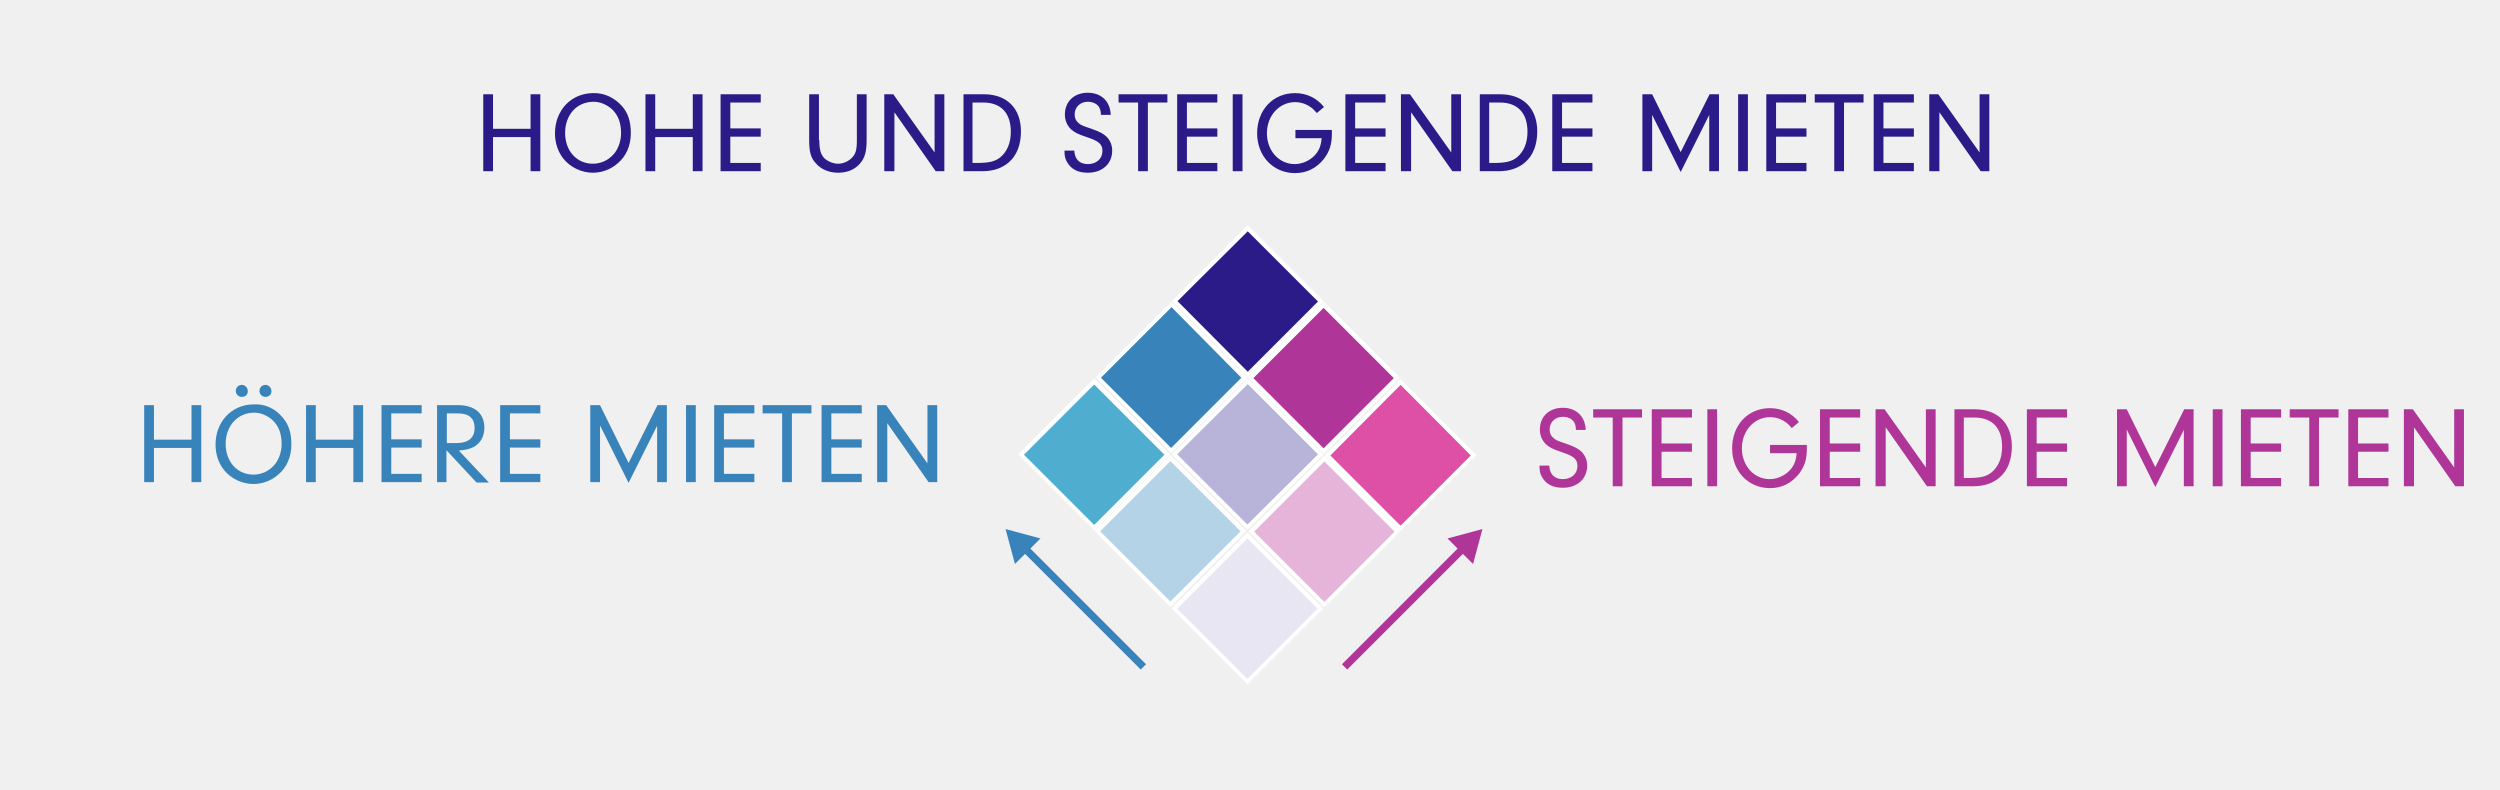
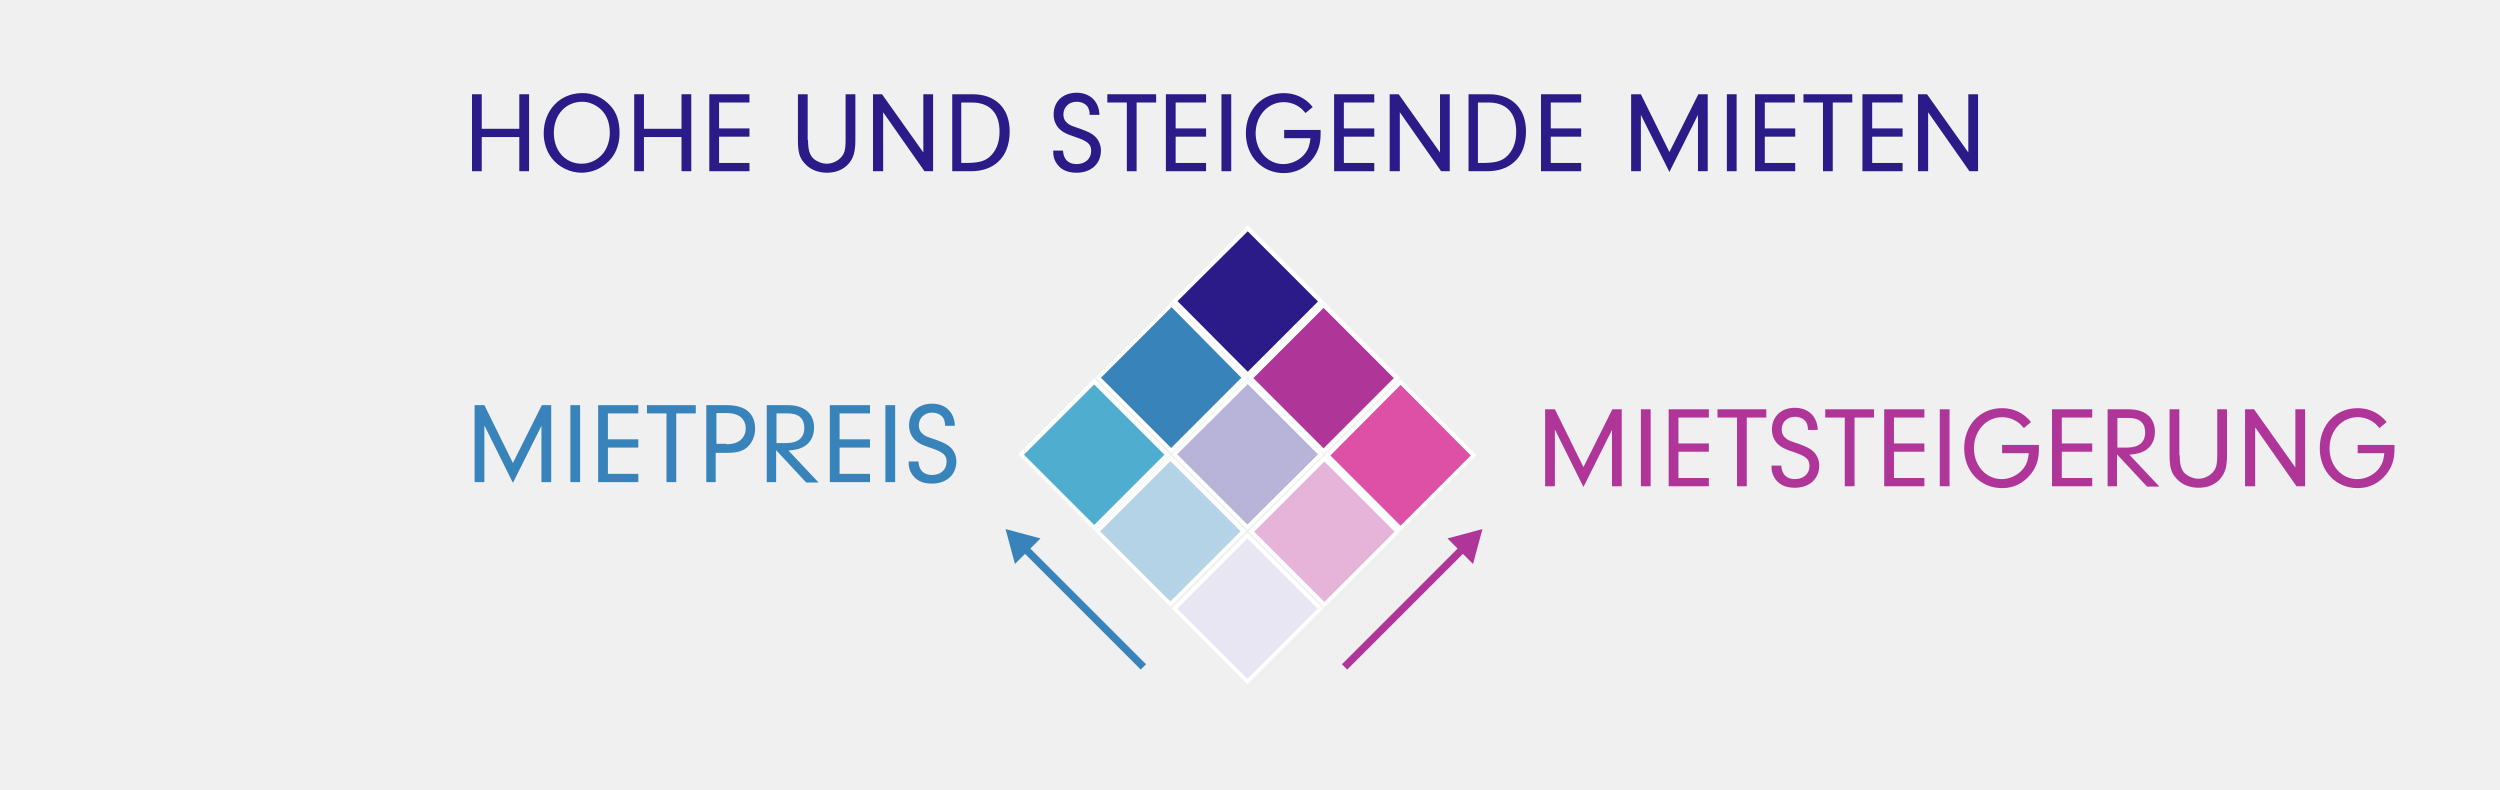
- <svg xmlns="http://www.w3.org/2000/svg" id="Layer_1" viewBox="0 0 665.8 210.3">
-   <style>.st0{fill:#4FADD0;} .st1{fill:#FFFFFF;} .st2{fill:#3983BB;} .st3{fill:#2A1B89;} .st4{fill:#B5D3E7;} .st5{fill:#B8B3D8;} .st6{fill:#B03598;} .st7{fill:#E8E6F2;} .st8{fill:#E5B4D8;} .st9{fill:#DE4FA6;} .st10{fill:none;} .st11{enable-background:new ;}</style>
-   <path class="st0" d="M271.984 121.052l19.445-19.445 19.444 19.445-19.445 19.445z" />
-   <path class="st1" d="M291.4 141.2L271.2 121l20.2-20.2 20.2 20.2-20.2 20.2zm-18.7-20.1l18.7 18.7 18.7-18.7-18.7-18.7-18.7 18.7z" />
-   <path class="st2" d="M292.483 100.562l19.446-19.445 19.444 19.445-19.445 19.445z" />
-   <path class="st1" d="M312 120.7l-20.2-20.2L312 80.4l20.2 20.2-20.2 20.1zm-18.8-20.1l18.7 18.7 18.7-18.7L312 81.8l-18.8 18.8z" />
-   <path class="st3" d="M312.925 80.235L332.37 60.79l19.445 19.445L332.37 99.68z" />
-   <path class="st1" d="M332.3 100.4l-20.2-20.2L332.3 60l20.2 20.2-20.2 20.2zm-18.7-20.2L332.3 99 351 80.3l-18.7-18.7-18.7 18.6z" />
-   <path class="st4" d="M292.284 141.44l19.445-19.446 19.444 19.445-19.445 19.445z" />
-   <path class="st1" d="M311.7 161.6l-20.2-20.2 20.2-20.2 20.2 20.2-20.2 20.2zM293 141.5l18.7 18.7 18.7-18.7-18.7-18.7-18.7 18.7z" />
-   <path class="st5" d="M312.783 120.95l19.446-19.446 19.444 19.445-19.445 19.445z" />
-   <path class="st1" d="M332.2 141.1L312.1 121l20.2-20.2 20.2 20.2-20.3 20.1zM313.5 121l18.7 18.7L351 121l-18.7-18.7-18.8 18.7z" />
+ <svg xmlns="http://www.w3.org/2000/svg" version="1.1" id="Layer_1" x="0px" y="0px" viewBox="0 0 665.8 210.3" style="enable-background:new 0 0 665.8 210.3;" xml:space="preserve">
+   <style type="text/css">
+ 	.st0{fill:#4FADD0;}
+ 	.st1{fill:#FFFFFF;}
+ 	.st2{fill:#3983BB;}
+ 	.st3{fill:#2A1B89;}
+ 	.st4{fill:#B5D3E7;}
+ 	.st5{fill:#B8B3D8;}
+ 	.st6{fill:#B03598;}
+ 	.st7{fill:#E8E6F2;}
+ 	.st8{fill:#E5B4D8;}
+ 	.st9{fill:#DE4FA6;}
+ 	.st10{fill:none;}
+ 	.st11{enable-background:new    ;}
+ </style>
  <g>
-     <path class="st6" d="M333.083 100.664l19.445-19.445 19.446 19.444-19.446 19.445z" />
-     <path class="st1" d="M352.6 120.8l-20.2-20.2 20.2-20.2 20.2 20.2-20.2 20.2zm-18.8-20.1l18.7 18.7 18.7-18.7L352.5 82l-18.7 18.7z" />
-   </g>
-   <g>
-     <path class="st7" d="M312.788 162.027l19.445-19.445 19.446 19.445-19.447 19.445z" />
-     <path class="st1" d="M332.2 182.2L312 162l20.2-20.2 20.2 20.2-20.2 20.2zm-18.7-20.1l18.7 18.7 18.7-18.7-18.7-18.7-18.7 18.7z" />
-   </g>
-   <g>
-     <path class="st8" d="M333.288 141.537l19.445-19.445 19.445 19.445-19.445 19.445z" />
-     <path class="st1" d="M352.7 161.7l-20.2-20.2 20.2-20.2 20.2 20.2-20.2 20.2zM334 141.6l18.7 18.7 18.7-18.7-18.7-18.7-18.7 18.7z" />
-   </g>
-   <g>
-     <path class="st9" d="M353.588 121.252l19.445-19.446 19.445 19.446-19.445 19.445z" />
-     <path class="st1" d="M373 141.4l-20.2-20.2L373 101l20.2 20.2-20.2 20.2zm-18.7-20.1L373 140l18.7-18.7-18.7-18.8-18.7 18.8z" />
-   </g>
-   <g>
-     <path class="st10" d="M26.5 102.8h229v34h-229z" />
-   </g>
-   <g class="st11">
-     <path class="st2" d="M41 128.4h-2.6v-20.5H41v9.2h10v-9.2h2.6v20.5H51v-9.1H41v9.1zM75.2 111.1c1.7 1.9 2.4 4.2 2.4 7.3 0 3.2-1.2 6.1-3.5 8-1.8 1.6-4.2 2.5-6.6 2.5-3 0-6-1.4-7.9-3.8-1.4-1.8-2.2-4.1-2.2-6.7 0-6.1 4.3-10.7 10.2-10.7 2.9-.2 5.7 1.1 7.6 3.4zm-15.1 7.1c0 4.8 3.1 8.2 7.4 8.2 2.1 0 4.1-.9 5.5-2.5 1.2-1.3 2-3.5 2-5.6 0-2.7-.7-4.7-2.3-6.3-1.4-1.3-3.2-2.1-5-2.1-4.4 0-7.6 3.5-7.6 8.3zm5.9-14c0 .9-.7 1.5-1.6 1.5-.9 0-1.6-.7-1.6-1.6s.7-1.6 1.6-1.6 1.6.8 1.6 1.7zm6.3 0c0 .9-.7 1.5-1.6 1.5-.9 0-1.6-.7-1.6-1.6s.7-1.6 1.6-1.6 1.6.8 1.6 1.7zM84.1 128.4h-2.6v-20.5h2.6v9.2h10v-9.2h2.6v20.5h-2.6v-9.1h-10v9.1zM104.2 117h8.1v2.2h-8.1v7h8.1v2.2h-10.7v-20.5h10.7v2.2h-8.1v6.9zM119 128.4h-2.6v-20.5h5.6c4.4 0 7 2.2 7 6 0 2.3-1 4.2-3 5.2-1 .5-1.9.7-3.8.9l8 8.5h-3.3l-8-8.6v8.5zm2.6-10.4c3.1 0 4.8-1.4 4.8-4s-1.5-3.9-4.4-3.9h-3v7.9h2.6zM135.8 117h8.1v2.2h-8.1v7h8.1v2.2h-10.7v-20.5h10.7v2.2h-8.1v6.9zM159.8 128.4h-2.6v-20.5h2.6l7.6 15.4 7.7-15.4h2.5v20.5H175v-15l-7.6 15.2-7.6-15.3v15.1zM185.3 128.4h-2.6v-20.5h2.6v20.5zM192.8 117h8.1v2.2h-8.1v7h8.1v2.2h-10.7v-20.5h10.7v2.2h-8.1v6.9zM210.9 128.4h-2.6v-18.3h-5.2v-2.2h13v2.2h-5.2v18.3zM221.4 117h8.1v2.2h-8.1v7h8.1v2.2h-10.7v-20.5h10.7v2.2h-8.1v6.9zM236.2 128.4h-2.6v-20.5h2.4l11 15.5v-15.5h2.6v20.5h-2.3l-11-15.7v15.7z" />
-   </g>
-   <g>
-     <path class="st10" d="M409.4 103.9h259.5v34H409.4z" />
-   </g>
-   <g class="st11">
-     <path class="st6" d="M412.6 124c.1 2.3 1.4 3.6 3.6 3.6 2.3 0 3.9-1.4 3.9-3.5 0-1.8-.9-2.6-4.2-3.7-2.4-.8-3.2-1.2-4.2-2.1-1-1-1.6-2.3-1.6-3.9 0-3.5 2.5-5.8 6.1-5.8 3.6 0 6 2.3 6.1 5.9h-2.6c0-1-.2-1.5-.5-2.1-.6-.9-1.7-1.4-3-1.4-2 0-3.5 1.4-3.5 3.4 0 1 .4 1.8 1.2 2.4.6.5 1.2.7 3.3 1.4 2.2.8 3.2 1.3 4.1 2.2.9 1 1.4 2.2 1.4 3.6 0 3.5-2.6 5.9-6.5 5.9-2.6 0-4.4-.9-5.5-2.8-.5-.8-.7-1.7-.7-2.7v-.4h2.6zM432.1 129.5h-2.6v-18.3h-5.2V109h13v2.2h-5.2v18.3zM442.5 118.1h8.1v2.2h-8.1v7h8.1v2.2h-10.7V109h10.7v2.2h-8.1v6.9zM457.3 129.5h-2.6V109h2.6v20.5zM481.2 118.4v1.2c0 2.7-.6 4.6-2.1 6.6-2 2.5-4.6 3.8-7.7 3.8-5.8 0-10.1-4.5-10.1-10.6 0-6.2 4.2-10.7 10.1-10.7 3.1 0 5.8 1.3 7.7 3.7l-1.9 1.6c-.8-.9-1.2-1.3-1.7-1.6-1.1-.8-2.6-1.3-4.1-1.3-4.2 0-7.5 3.6-7.5 8.3 0 4.6 3.2 8.2 7.4 8.2 2.3 0 4.6-1.2 5.9-3 .8-1.1 1.1-2.1 1.3-3.9h-7.1v-2.2h9.8zM487.3 118.1h8.1v2.2h-8.1v7h8.1v2.2h-10.7V109h10.7v2.2h-8.1v6.9zM502.1 129.5h-2.6V109h2.4l11 15.5V109h2.6v20.5h-2.3l-11-15.7v15.7zM520.5 109h5.4c6.2 0 9.9 3.8 9.9 9.9 0 3.5-1.1 6.4-3.2 8.2-1.8 1.6-4.2 2.4-7.1 2.4h-5V109zm2.6 18.3h.9c3.5 0 5-.4 6.4-1.5 1.8-1.5 2.8-3.8 2.8-6.8 0-5-2.6-7.8-7.4-7.8H523v16.1zM542.4 118.1h8.1v2.2h-8.1v7h8.1v2.2h-10.7V109h10.7v2.2h-8.1v6.9zM566.4 129.5h-2.6V109h2.6l7.6 15.4 7.7-15.4h2.5v20.5h-2.6v-15l-7.6 15.2-7.6-15.3v15.1zM591.9 129.5h-2.6V109h2.6v20.5zM599.4 118.1h8.1v2.2h-8.1v7h8.1v2.2h-10.7V109h10.7v2.2h-8.1v6.9zM617.6 129.5H615v-18.3h-5.2V109h13v2.2h-5.2v18.3zM628 118.1h8.1v2.2H628v7h8.1v2.2h-10.7V109h10.7v2.2H628v6.9zM642.8 129.5h-2.6V109h2.4l11 15.5V109h2.6v20.5h-2.3l-11-15.7v15.7z" />
-   </g>
-   <g>
-     <path class="st10" d="M86.2 19.9h493.2v34H86.2z" />
-   </g>
-   <g class="st11">
-     <path class="st3" d="M131.3 45.6h-2.6V25.1h2.6v9.2h10v-9.2h2.6v20.5h-2.6v-9.1h-10v9.1zM165.6 28.2c1.7 1.9 2.4 4.2 2.4 7.3 0 3.2-1.2 6.1-3.5 8-1.8 1.6-4.2 2.5-6.6 2.5-3 0-6-1.4-7.9-3.8-1.4-1.8-2.2-4.1-2.2-6.7 0-6.1 4.3-10.7 10.2-10.7 2.9-.1 5.6 1.2 7.6 3.4zm-15.1 7.2c0 4.8 3.1 8.2 7.4 8.2 2.1 0 4.1-.9 5.5-2.5 1.2-1.3 2-3.5 2-5.6 0-2.7-.7-4.7-2.3-6.3-1.4-1.3-3.2-2.1-5-2.1-4.5 0-7.6 3.5-7.6 8.3zM174.5 45.6h-2.6V25.1h2.6v9.2h10v-9.2h2.6v20.5h-2.6v-9.1h-10v9.1zM194.5 34.2h8.1v2.2h-8.1v7h8.1v2.2h-10.7V25.1h10.7v2.2h-8.1v6.9zM218.2 37.3c0 2.6.4 3.9 1.4 4.9.9.8 2.3 1.4 3.6 1.4s2.7-.6 3.6-1.5c1.1-1.1 1.4-2.1 1.4-4.9V25.1h2.6v12.2c0 3.1-.5 4.8-1.8 6.3-1.4 1.6-3.4 2.4-5.8 2.4s-4.6-.9-6-2.6c-1.3-1.4-1.7-3-1.7-6.2V25.1h2.6v12.2zM238.1 45.6h-2.6V25.1h2.4l11 15.5V25.1h2.6v20.5h-2.3l-11-15.7v15.7zM256.6 25.1h5.4c6.2 0 9.9 3.8 9.9 9.9 0 3.5-1.1 6.4-3.2 8.2-1.8 1.6-4.2 2.4-7.1 2.4h-5V25.1zm2.5 18.3h.9c3.5 0 5-.4 6.4-1.5 1.8-1.5 2.8-3.8 2.8-6.8 0-5-2.6-7.8-7.4-7.8H259v16.1zM286.1 40.1c.1 2.3 1.4 3.6 3.6 3.6 2.3 0 3.9-1.4 3.9-3.5 0-1.8-.9-2.6-4.2-3.7-2.4-.8-3.2-1.2-4.2-2.1-1-1-1.6-2.3-1.6-3.9 0-3.5 2.5-5.8 6.1-5.8 3.6 0 6 2.3 6.1 5.9h-2.6c0-1-.2-1.5-.5-2.1-.6-.9-1.7-1.4-3-1.4-2 0-3.5 1.4-3.5 3.4 0 1 .4 1.8 1.2 2.4.6.5 1.2.7 3.3 1.4 2.2.8 3.2 1.3 4.1 2.2.9 1 1.4 2.2 1.4 3.6 0 3.5-2.6 5.9-6.5 5.9-2.6 0-4.4-.9-5.5-2.8-.5-.8-.7-1.7-.7-2.7v-.4h2.6zM305.7 45.6h-2.6V27.3h-5.2v-2.2h13v2.2h-5.2v18.3zM316.1 34.2h8.1v2.2h-8.1v7h8.1v2.2h-10.7V25.1h10.7v2.2h-8.1v6.9zM330.9 45.6h-2.6V25.1h2.6v20.5zM354.7 34.5v1.2c0 2.7-.6 4.6-2.1 6.6-2 2.5-4.6 3.8-7.7 3.8-5.8 0-10.1-4.5-10.1-10.6 0-6.2 4.2-10.7 10.1-10.7 3.1 0 5.8 1.3 7.7 3.7l-1.9 1.6c-.8-.9-1.2-1.3-1.7-1.6-1.1-.8-2.6-1.3-4.1-1.3-4.2 0-7.5 3.6-7.5 8.3 0 4.6 3.2 8.2 7.4 8.2 2.3 0 4.6-1.2 5.9-3 .8-1.1 1.1-2.1 1.3-3.9h-7v-2.2h9.7zM360.9 34.2h8.1v2.2h-8.1v7h8.1v2.2h-10.7V25.1H369v2.2h-8.1v6.9zM375.7 45.6h-2.6V25.1h2.4l11 15.5V25.1h2.6v20.5h-2.3l-11-15.7v15.7zM394.1 25.1h5.4c6.2 0 9.9 3.8 9.9 9.9 0 3.5-1.1 6.4-3.2 8.2-1.8 1.6-4.2 2.4-7.1 2.4h-5V25.1zm2.6 18.3h.9c3.5 0 5-.4 6.4-1.5 1.8-1.5 2.8-3.8 2.8-6.8 0-5-2.6-7.8-7.4-7.8h-2.8v16.1zM416 34.2h8.1v2.2H416v7h8.1v2.2h-10.7V25.1h10.7v2.2H416v6.9zM440 45.6h-2.6V25.1h2.6l7.6 15.4 7.7-15.4h2.5v20.5h-2.6v-15l-7.6 15.2-7.6-15.2v15zM465.5 45.6h-2.6V25.1h2.6v20.5zM473 34.2h8.1v2.2H473v7h8.1v2.2h-10.7V25.1H481v2.2h-8v6.9zM491.1 45.6h-2.6V27.3h-5.2v-2.2h13v2.2h-5.2v18.3zM501.6 34.2h8.1v2.2h-8.1v7h8.1v2.2H499V25.1h10.7v2.2h-8.1v6.9zM516.4 45.6h-2.6V25.1h2.4l11 15.5V25.1h2.6v20.5h-2.3l-11-15.7v15.7z" />
-   </g>
-   <g>
-     <path class="st10" d="M358.1 177.6l36.7-36.7" />
-     <path class="st6" d="M357.38 176.904l31.82-31.82 1.413 1.415-31.82 31.818z" />
-     <path class="st6" d="M392.3 150.2l2.5-9.3-9.3 2.5z" />
-   </g>
-   <g>
-     <path class="st2" d="M271.98 146.498l1.415-1.414 31.82 31.82-1.415 1.414z" />
-     <path class="st2" d="M277.1 143.4l-9.3-2.5 2.5 9.3z" />
+     <g>
+       <g>
+         <rect x="277.7" y="107.3" transform="matrix(0.7071 -0.7071 0.7071 0.7071 -0.2499 241.5417)" class="st0" width="27.5" height="27.5" />
+         <path class="st1" d="M291.4,141.2l-20.2-20.2l20.2-20.2l20.2,20.2L291.4,141.2z M272.7,121.1l18.7,18.7l18.7-18.7l-18.7-18.7     L272.7,121.1z" />
+       </g>
+       <g>
+         <rect x="298.2" y="86.8" transform="matrix(0.7071 -0.7071 0.7071 0.7071 20.2499 250.0427)" class="st2" width="27.5" height="27.5" />
+         <path class="st1" d="M312,120.7l-20.2-20.2L312,80.4l20.2,20.2L312,120.7z M293.2,100.6l18.7,18.7l18.7-18.7L312,81.8     L293.2,100.6z" />
+       </g>
+       <g>
+         <rect x="318.6" y="66.5" transform="matrix(0.7071 -0.7071 0.7071 0.7071 40.6204 258.4949)" class="st3" width="27.5" height="27.5" />
+         <path class="st1" d="M332.3,100.4l-20.2-20.2l20.2-20.2l20.2,20.2L332.3,100.4z M313.6,80.2L332.3,99l18.7-18.7l-18.7-18.7     L313.6,80.2z" />
+       </g>
+       <g>
+         <rect x="298" y="127.7" transform="matrix(0.7071 -0.7071 0.7071 0.7071 -8.7289 261.8585)" class="st4" width="27.5" height="27.5" />
+         <path class="st1" d="M311.7,161.6l-20.2-20.2l20.2-20.2l20.2,20.2L311.7,161.6z M293,141.5l18.7,18.7l18.7-18.7l-18.7-18.7     L293,141.5z" />
+       </g>
+       <g>
+         <rect x="318.5" y="107.2" transform="matrix(0.7071 -0.7071 0.7071 0.7071 11.7709 270.3596)" class="st5" width="27.5" height="27.5" />
+         <path class="st1" d="M332.2,141.1L312.1,121l20.2-20.2l20.2,20.2L332.2,141.1z M313.5,121l18.7,18.7L351,121l-18.7-18.7     L313.5,121z" />
+       </g>
+       <g>
+         <rect x="338.8" y="86.9" transform="matrix(0.7071 -0.7071 0.7071 0.7071 32.0707 278.7824)" class="st6" width="27.5" height="27.5" />
+         <path class="st1" d="M352.6,120.8l-20.2-20.2l20.2-20.2l20.2,20.2L352.6,120.8z M333.8,100.7l18.7,18.7l18.7-18.7l-18.7-18.7     L333.8,100.7z" />
+       </g>
+       <g>
+         <rect x="318.5" y="148.3" transform="matrix(0.7071 -0.7071 0.7071 0.7071 -17.2861 282.3753)" class="st7" width="27.5" height="27.5" />
+         <path class="st1" d="M332.2,182.2l-20.2-20.2l20.2-20.2l20.2,20.2L332.2,182.2z M313.5,162.1l18.7,18.7l18.7-18.7l-18.7-18.7     L313.5,162.1z" />
+       </g>
+       <g>
+         <rect x="339" y="127.8" transform="matrix(0.7071 -0.7071 0.7071 0.7071 3.2137 290.8764)" class="st8" width="27.5" height="27.5" />
+         <path class="st1" d="M352.7,161.7l-20.2-20.2l20.2-20.2l20.2,20.2L352.7,161.7z M334,141.6l18.7,18.7l18.7-18.7l-18.7-18.7     L334,141.6z" />
+       </g>
+       <g>
+         <rect x="359.3" y="107.5" transform="matrix(0.7071 -0.7071 0.7071 0.7071 23.5135 299.2993)" class="st9" width="27.5" height="27.5" />
+         <path class="st1" d="M373,141.4l-20.2-20.2l20.2-20.2l20.2,20.2L373,141.4z M354.3,121.3L373,140l18.7-18.7L373,102.5     L354.3,121.3z" />
+       </g>
+     </g>
+     <g>
+       <rect x="26.5" y="102.8" class="st10" width="229" height="34" />
+     </g>
+     <g class="st11">
+       <path class="st2" d="M129,128.4h-2.6v-20.5h2.6l7.6,15.4l7.7-15.4h2.5v20.5h-2.6v-15l-7.6,15.2l-7.6-15.3V128.4z" />
+       <path class="st2" d="M154.5,128.4h-2.6v-20.5h2.6V128.4z" />
+       <path class="st2" d="M161.9,117h8.1v2.2h-8.1v7h8.1v2.2h-10.7v-20.5H170v2.2h-8.1V117z" />
+       <path class="st2" d="M180.1,128.4h-2.6v-18.3h-5.2v-2.2h13v2.2h-5.2V128.4z" />
+       <path class="st2" d="M190.7,128.4h-2.6v-20.5h5.5c4.9,0,7.5,2.2,7.5,6.3c0,2-0.8,3.8-2.2,5c-1.2,1-2.8,1.4-5.1,1.4h-3.2V128.4z     M193.4,118.3c1.1,0,1.8-0.1,2.6-0.4c1.6-0.6,2.6-2,2.6-3.8c0-1.8-1-3.2-2.6-3.7c-0.8-0.3-1.6-0.4-2.9-0.4h-2.3v8.2H193.4z" />
+       <path class="st2" d="M206.8,128.4h-2.6v-20.5h5.6c4.4,0,7,2.2,7,6c0,2.3-1,4.2-3,5.2c-1,0.5-1.9,0.7-3.8,0.9l8,8.5h-3.3l-8-8.6    V128.4z M209.4,118c3.1,0,4.8-1.4,4.8-4c0-2.6-1.5-3.9-4.4-3.9h-3v7.9H209.4z" />
+       <path class="st2" d="M223.6,117h8.1v2.2h-8.1v7h8.1v2.2H221v-20.5h10.7v2.2h-8.1V117z" />
+       <path class="st2" d="M238.4,128.4h-2.6v-20.5h2.6V128.4z" />
+       <path class="st2" d="M244.6,122.9c0.1,2.3,1.4,3.6,3.6,3.6c2.3,0,3.9-1.4,3.9-3.5c0-1.8-0.9-2.6-4.2-3.7c-2.4-0.8-3.2-1.2-4.2-2.1    c-1-1-1.6-2.3-1.6-3.9c0-3.5,2.5-5.8,6.1-5.8c3.6,0,6,2.3,6.1,5.9h-2.6c0-1-0.2-1.5-0.5-2.1c-0.6-0.9-1.7-1.4-3-1.4    c-2,0-3.5,1.4-3.5,3.4c0,1,0.4,1.8,1.2,2.4c0.6,0.5,1.2,0.7,3.3,1.4c2.2,0.8,3.2,1.3,4.1,2.2c0.9,1,1.4,2.2,1.4,3.6    c0,3.5-2.6,5.9-6.5,5.9c-2.6,0-4.4-0.9-5.5-2.8c-0.5-0.8-0.7-1.7-0.7-2.7v-0.4H244.6z" />
+     </g>
+     <g>
+       <rect x="409.4" y="103.9" class="st10" width="259.5" height="34" />
+     </g>
+     <g class="st11">
+       <path class="st6" d="M414.1,129.5h-2.6V109h2.6l7.6,15.4l7.7-15.4h2.5v20.5h-2.6v-15l-7.6,15.2l-7.6-15.3V129.5z" />
+       <path class="st6" d="M439.6,129.5H437V109h2.6V129.5z" />
+       <path class="st6" d="M447,118.1h8.1v2.2H447v7h8.1v2.2h-10.7V109h10.7v2.2H447V118.1z" />
+       <path class="st6" d="M465.2,129.5h-2.6v-18.3h-5.2V109h13v2.2h-5.2V129.5z" />
+       <path class="st6" d="M474.4,124c0.1,2.3,1.4,3.6,3.6,3.6c2.3,0,3.9-1.4,3.9-3.5c0-1.8-0.9-2.6-4.2-3.7c-2.4-0.8-3.2-1.2-4.2-2.1    c-1-1-1.6-2.3-1.6-3.9c0-3.5,2.5-5.8,6.1-5.8c3.6,0,6,2.3,6.1,5.9h-2.6c0-1-0.2-1.5-0.5-2.1c-0.6-0.9-1.7-1.4-3-1.4    c-2,0-3.5,1.4-3.5,3.4c0,1,0.4,1.8,1.2,2.4c0.6,0.5,1.2,0.7,3.3,1.4c2.2,0.8,3.2,1.3,4.1,2.2c0.9,1,1.4,2.2,1.4,3.6    c0,3.5-2.6,5.9-6.5,5.9c-2.6,0-4.4-0.9-5.5-2.8c-0.5-0.8-0.7-1.7-0.7-2.7V124H474.4z" />
+       <path class="st6" d="M493.9,129.5h-2.6v-18.3h-5.2V109h13v2.2h-5.2V129.5z" />
+       <path class="st6" d="M504.4,118.1h8.1v2.2h-8.1v7h8.1v2.2h-10.7V109h10.7v2.2h-8.1V118.1z" />
+       <path class="st6" d="M519.2,129.5h-2.6V109h2.6V129.5z" />
+       <path class="st6" d="M543,118.4c0,0.4,0,1,0,1.2c0,2.7-0.6,4.6-2.1,6.6c-2,2.5-4.6,3.8-7.7,3.8c-5.8,0-10.1-4.5-10.1-10.6    c0-6.2,4.2-10.7,10.1-10.7c3.1,0,5.8,1.3,7.7,3.7l-1.9,1.6c-0.8-0.9-1.2-1.3-1.7-1.6c-1.1-0.8-2.6-1.3-4.1-1.3    c-4.2,0-7.5,3.6-7.5,8.3c0,4.6,3.2,8.2,7.4,8.2c2.3,0,4.6-1.2,5.9-3c0.8-1.1,1.1-2.1,1.3-3.9h-7.1v-2.2H543z" />
+       <path class="st6" d="M549.1,118.1h8.1v2.2h-8.1v7h8.1v2.2h-10.7V109h10.7v2.2h-8.1V118.1z" />
+       <path class="st6" d="M563.9,129.5h-2.6V109h5.6c4.4,0,7,2.2,7,6c0,2.3-1,4.2-3,5.2c-1,0.5-1.9,0.7-3.8,0.9l8,8.5h-3.3l-8-8.6    V129.5z M566.5,119.2c3.1,0,4.8-1.4,4.8-4c0-2.6-1.5-3.9-4.4-3.9h-3v7.9H566.5z" />
+       <path class="st6" d="M580.5,121.2c0,2.6,0.4,3.9,1.4,4.9c0.9,0.8,2.3,1.4,3.6,1.4s2.7-0.6,3.6-1.5c1.1-1.1,1.4-2.1,1.4-4.9V109    h2.6v12.2c0,3.1-0.5,4.8-1.8,6.3c-1.4,1.6-3.4,2.4-5.8,2.4c-2.4,0-4.6-0.9-6-2.6c-1.3-1.4-1.7-3-1.7-6.2V109h2.6V121.2z" />
+       <path class="st6" d="M600.5,129.5h-2.6V109h2.4l11,15.5V109h2.6v20.5h-2.3l-11-15.7V129.5z" />
+       <path class="st6" d="M637.7,118.4c0,0.4,0,1,0,1.2c0,2.7-0.6,4.6-2.1,6.6c-2,2.5-4.6,3.8-7.7,3.8c-5.8,0-10.1-4.5-10.1-10.6    c0-6.2,4.2-10.7,10.1-10.7c3.1,0,5.8,1.3,7.7,3.7l-1.9,1.6c-0.8-0.9-1.2-1.3-1.7-1.6c-1.1-0.8-2.6-1.3-4.1-1.3    c-4.2,0-7.5,3.6-7.5,8.3c0,4.6,3.2,8.2,7.4,8.2c2.3,0,4.6-1.2,5.9-3c0.8-1.1,1.1-2.1,1.3-3.9h-7.1v-2.2H637.7z" />
+     </g>
+     <g>
+       <rect x="86.2" y="19.9" class="st10" width="493.2" height="34" />
+     </g>
+     <g class="st11">
+       <path class="st3" d="M128.3,45.6h-2.6V25.1h2.6v9.2h10v-9.2h2.6v20.5h-2.6v-9.1h-10V45.6z" />
+       <path class="st3" d="M162.6,28.2c1.7,1.9,2.4,4.2,2.4,7.3c0,3.2-1.2,6.1-3.5,8c-1.8,1.6-4.2,2.5-6.6,2.5c-3,0-6-1.4-7.9-3.8    c-1.4-1.8-2.2-4.1-2.2-6.7c0-6.1,4.3-10.7,10.2-10.7C157.9,24.7,160.6,26,162.6,28.2z M147.5,35.4c0,4.8,3.1,8.2,7.4,8.2    c2.1,0,4.1-0.9,5.5-2.5c1.2-1.3,2-3.5,2-5.6c0-2.7-0.7-4.7-2.3-6.3c-1.4-1.3-3.2-2.1-5-2.1C150.6,27.1,147.5,30.6,147.5,35.4z" />
+       <path class="st3" d="M171.5,45.6h-2.6V25.1h2.6v9.2h10v-9.2h2.6v20.5h-2.6v-9.1h-10V45.6z" />
+       <path class="st3" d="M191.5,34.2h8.1v2.2h-8.1v7h8.1v2.2h-10.7V25.1h10.7v2.2h-8.1V34.2z" />
+       <path class="st3" d="M215.2,37.3c0,2.6,0.4,3.9,1.4,4.9c0.9,0.8,2.3,1.4,3.6,1.4s2.7-0.6,3.6-1.5c1.1-1.1,1.4-2.1,1.4-4.9V25.1    h2.6v12.2c0,3.1-0.5,4.8-1.8,6.3c-1.4,1.6-3.4,2.4-5.8,2.4c-2.4,0-4.6-0.9-6-2.6c-1.3-1.4-1.7-3-1.7-6.2V25.1h2.6V37.3z" />
+       <path class="st3" d="M235.1,45.6h-2.6V25.1h2.4l11,15.5V25.1h2.6v20.5h-2.3l-11-15.7V45.6z" />
+       <path class="st3" d="M253.6,25.1h5.4c6.2,0,9.9,3.8,9.9,9.9c0,3.5-1.1,6.4-3.2,8.2c-1.8,1.6-4.2,2.4-7.1,2.4h-5V25.1z M256.1,43.4    h0.9c3.5,0,5-0.4,6.4-1.5c1.8-1.5,2.8-3.8,2.8-6.8c0-5-2.6-7.8-7.4-7.8h-2.8V43.4z" />
+       <path class="st3" d="M283.1,40.1c0.1,2.3,1.4,3.6,3.6,3.6c2.3,0,3.9-1.4,3.9-3.5c0-1.8-0.9-2.6-4.2-3.7c-2.4-0.8-3.2-1.2-4.2-2.1    c-1-1-1.6-2.3-1.6-3.9c0-3.5,2.5-5.8,6.1-5.8c3.6,0,6,2.3,6.1,5.9h-2.6c0-1-0.2-1.5-0.5-2.1c-0.6-0.9-1.7-1.4-3-1.4    c-2,0-3.5,1.4-3.5,3.4c0,1,0.4,1.8,1.2,2.4c0.6,0.5,1.2,0.7,3.3,1.4c2.2,0.8,3.2,1.3,4.1,2.2c0.9,1,1.4,2.2,1.4,3.6    c0,3.5-2.6,5.9-6.5,5.9c-2.6,0-4.4-0.9-5.5-2.8c-0.5-0.8-0.7-1.7-0.7-2.7v-0.4H283.1z" />
+       <path class="st3" d="M302.7,45.6h-2.6V27.3h-5.2v-2.2h13v2.2h-5.2V45.6z" />
+       <path class="st3" d="M313.1,34.2h8.1v2.2h-8.1v7h8.1v2.2h-10.7V25.1h10.7v2.2h-8.1V34.2z" />
+       <path class="st3" d="M327.9,45.6h-2.6V25.1h2.6V45.6z" />
+       <path class="st3" d="M351.7,34.5c0,0.4,0,1,0,1.2c0,2.7-0.6,4.6-2.1,6.6c-2,2.5-4.6,3.8-7.7,3.8c-5.8,0-10.1-4.5-10.1-10.6    c0-6.2,4.2-10.7,10.1-10.7c3.1,0,5.8,1.3,7.7,3.7l-1.9,1.6c-0.8-0.9-1.2-1.3-1.7-1.6c-1.1-0.8-2.6-1.3-4.1-1.3    c-4.2,0-7.5,3.6-7.5,8.3c0,4.6,3.2,8.2,7.4,8.2c2.3,0,4.6-1.2,5.9-3c0.8-1.1,1.1-2.1,1.3-3.9H342v-2.2H351.7z" />
+       <path class="st3" d="M357.9,34.2h8.1v2.2h-8.1v7h8.1v2.2h-10.7V25.1H366v2.2h-8.1V34.2z" />
+       <path class="st3" d="M372.7,45.6h-2.6V25.1h2.4l11,15.5V25.1h2.6v20.5h-2.3l-11-15.7V45.6z" />
+       <path class="st3" d="M391.1,25.1h5.4c6.2,0,9.9,3.8,9.9,9.9c0,3.5-1.1,6.4-3.2,8.2c-1.8,1.6-4.2,2.4-7.1,2.4h-5V25.1z M393.7,43.4    h0.9c3.5,0,5-0.4,6.4-1.5c1.8-1.5,2.8-3.8,2.8-6.8c0-5-2.6-7.8-7.4-7.8h-2.8V43.4z" />
+       <path class="st3" d="M413,34.2h8.1v2.2H413v7h8.1v2.2h-10.7V25.1h10.7v2.2H413V34.2z" />
+       <path class="st3" d="M437,45.6h-2.6V25.1h2.6l7.6,15.4l7.7-15.4h2.5v20.5h-2.6v-15l-7.6,15.2L437,30.6V45.6z" />
+       <path class="st3" d="M462.5,45.6h-2.6V25.1h2.6V45.6z" />
+       <path class="st3" d="M470,34.2h8.1v2.2H470v7h8.1v2.2h-10.7V25.1H478v2.2H470V34.2z" />
+       <path class="st3" d="M488.1,45.6h-2.6V27.3h-5.2v-2.2h13v2.2h-5.2V45.6z" />
+       <path class="st3" d="M498.6,34.2h8.1v2.2h-8.1v7h8.1v2.2H496V25.1h10.7v2.2h-8.1V34.2z" />
+       <path class="st3" d="M513.4,45.6h-2.6V25.1h2.4l11,15.5V25.1h2.6v20.5h-2.3l-11-15.7V45.6z" />
+     </g>
+     <g>
+       <g>
+         <line class="st10" x1="358.1" y1="177.6" x2="394.8" y2="140.9" />
+       </g>
+       <g>
+         <g>
+           <rect x="351.5" y="160.7" transform="matrix(0.7071 -0.7071 0.7071 0.7071 -4.7969 311.8187)" class="st6" width="45" height="2" />
+         </g>
+         <g>
+           <g>
+             <polygon class="st6" points="392.3,150.2 394.8,140.9 385.5,143.4      " />
+           </g>
+         </g>
+       </g>
+     </g>
+     <g>
+       <g>
+         <rect x="287.6" y="139.2" transform="matrix(0.7071 -0.7071 0.7071 0.7071 -29.8099 251.4318)" class="st2" width="2" height="45" />
+       </g>
+       <g>
+         <g>
+           <polygon class="st2" points="277.1,143.4 267.8,140.9 270.3,150.2     " />
+         </g>
+       </g>
+     </g>
  </g>
</svg>
